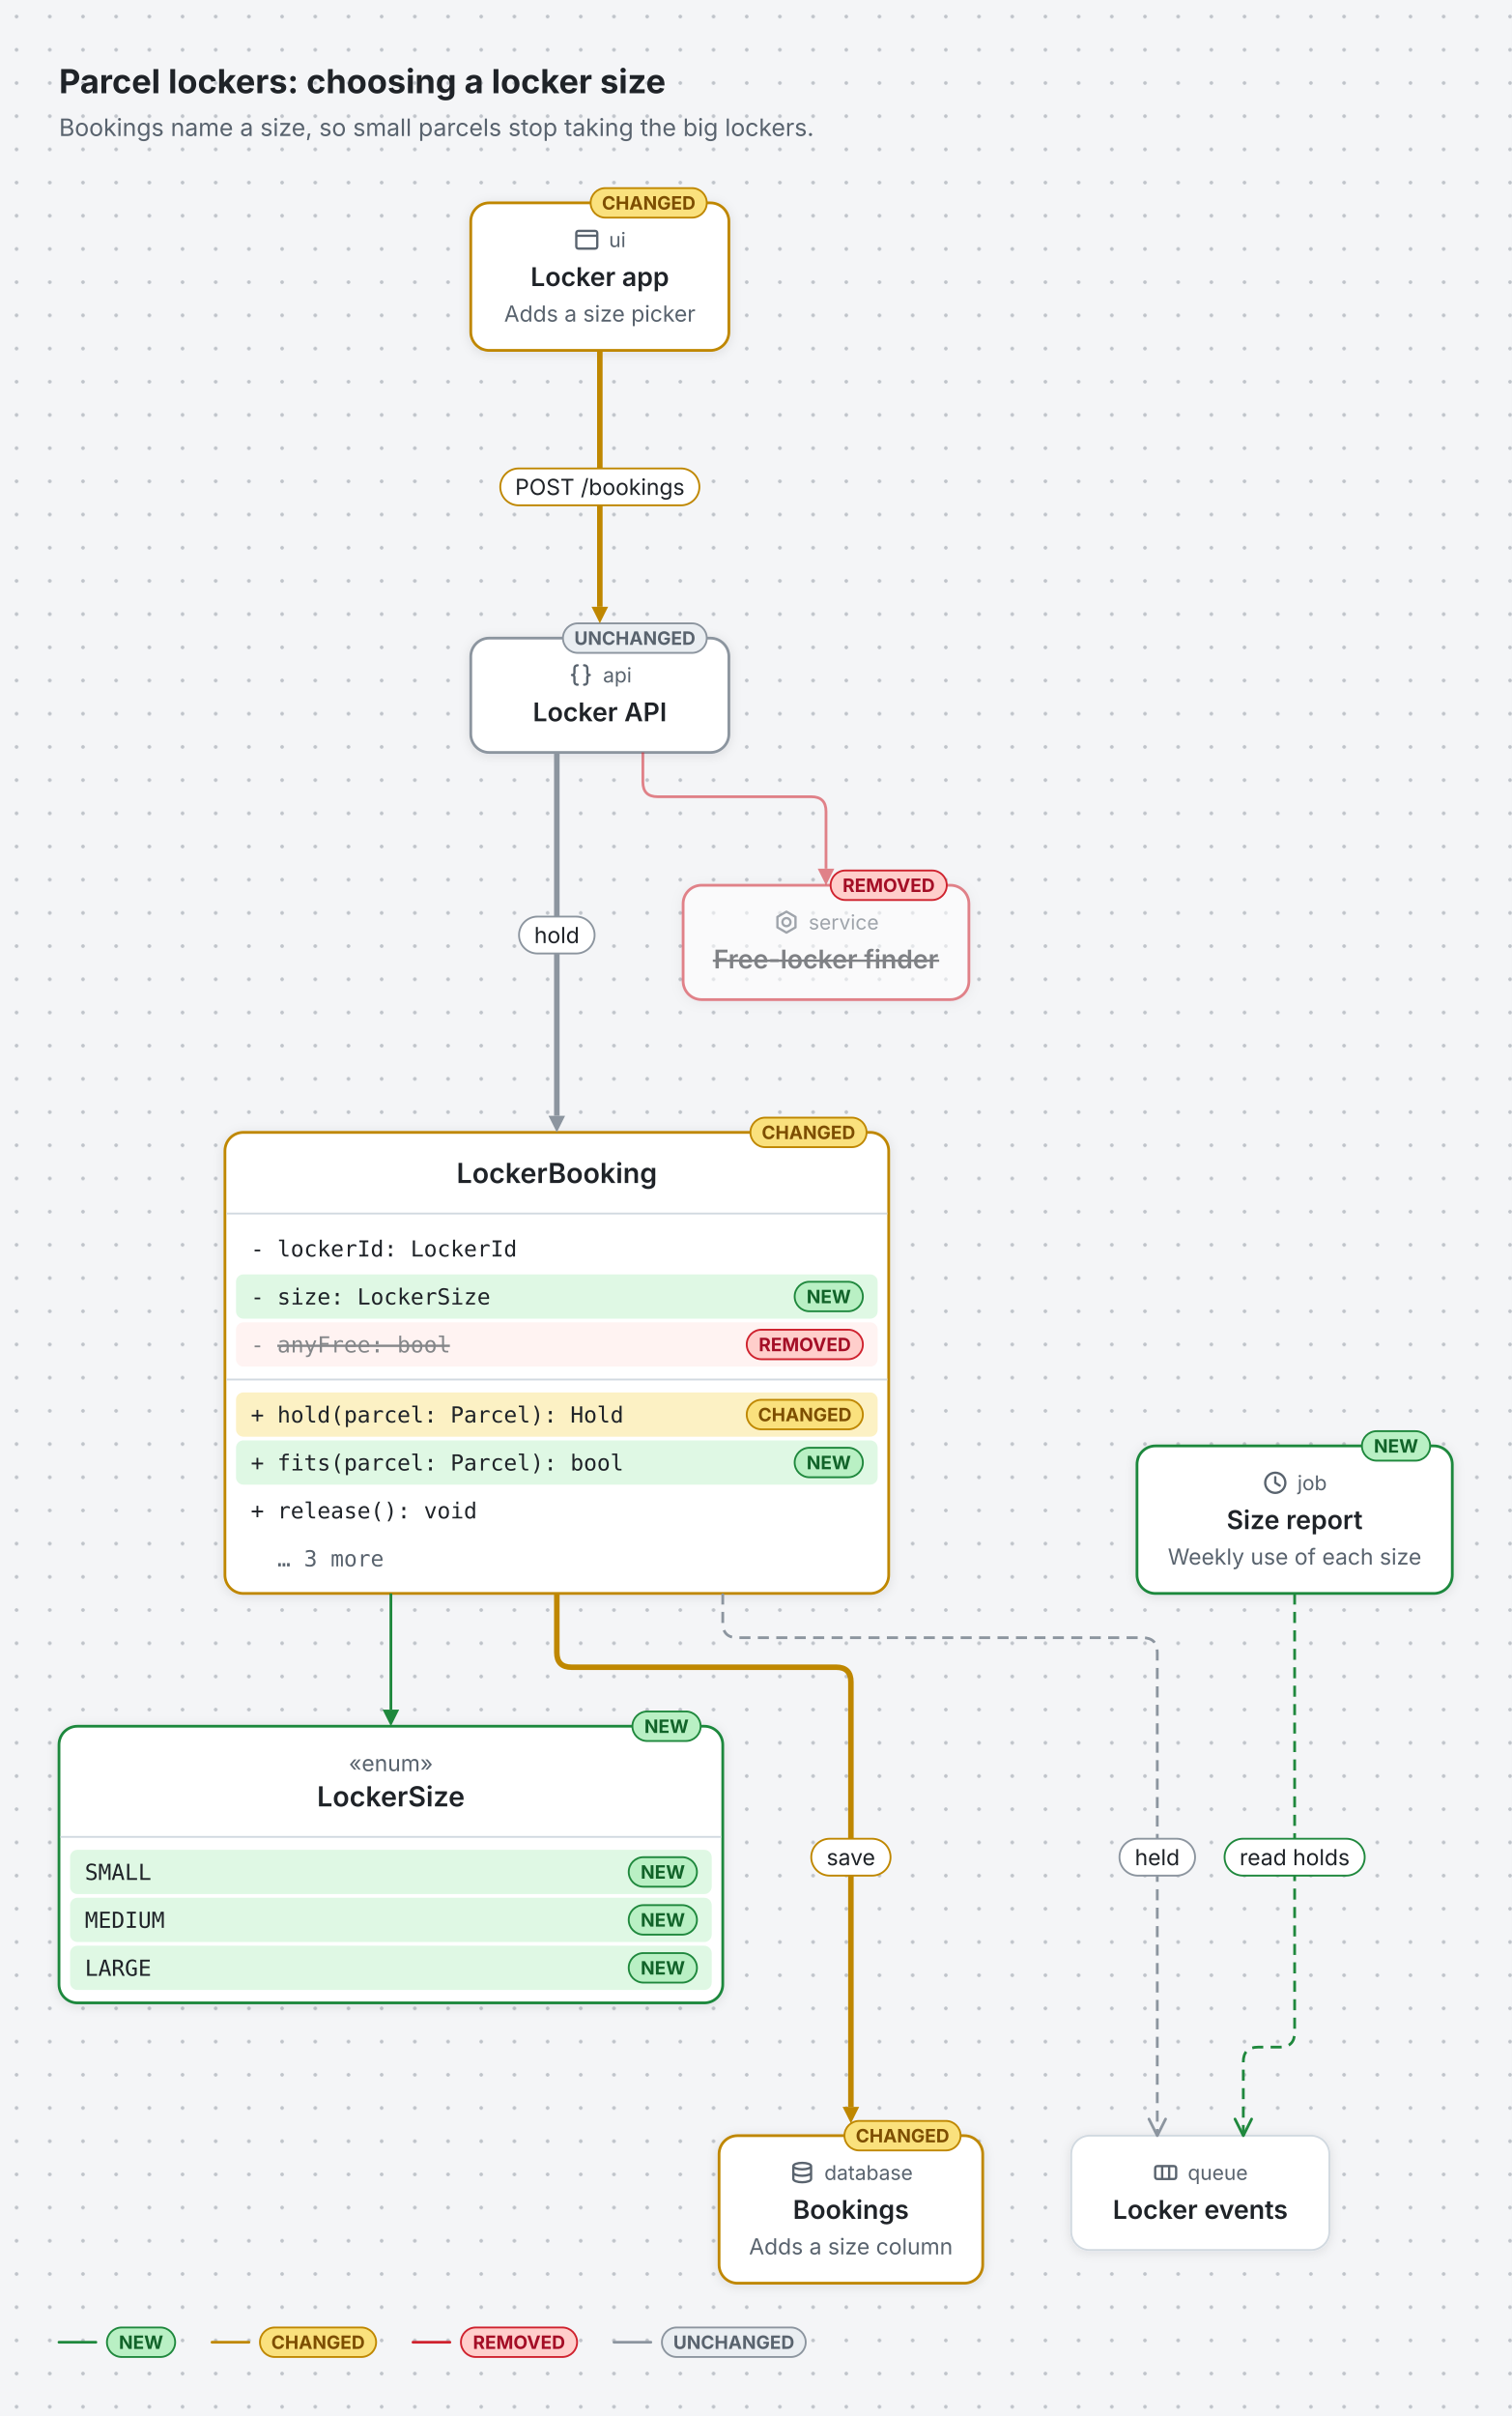
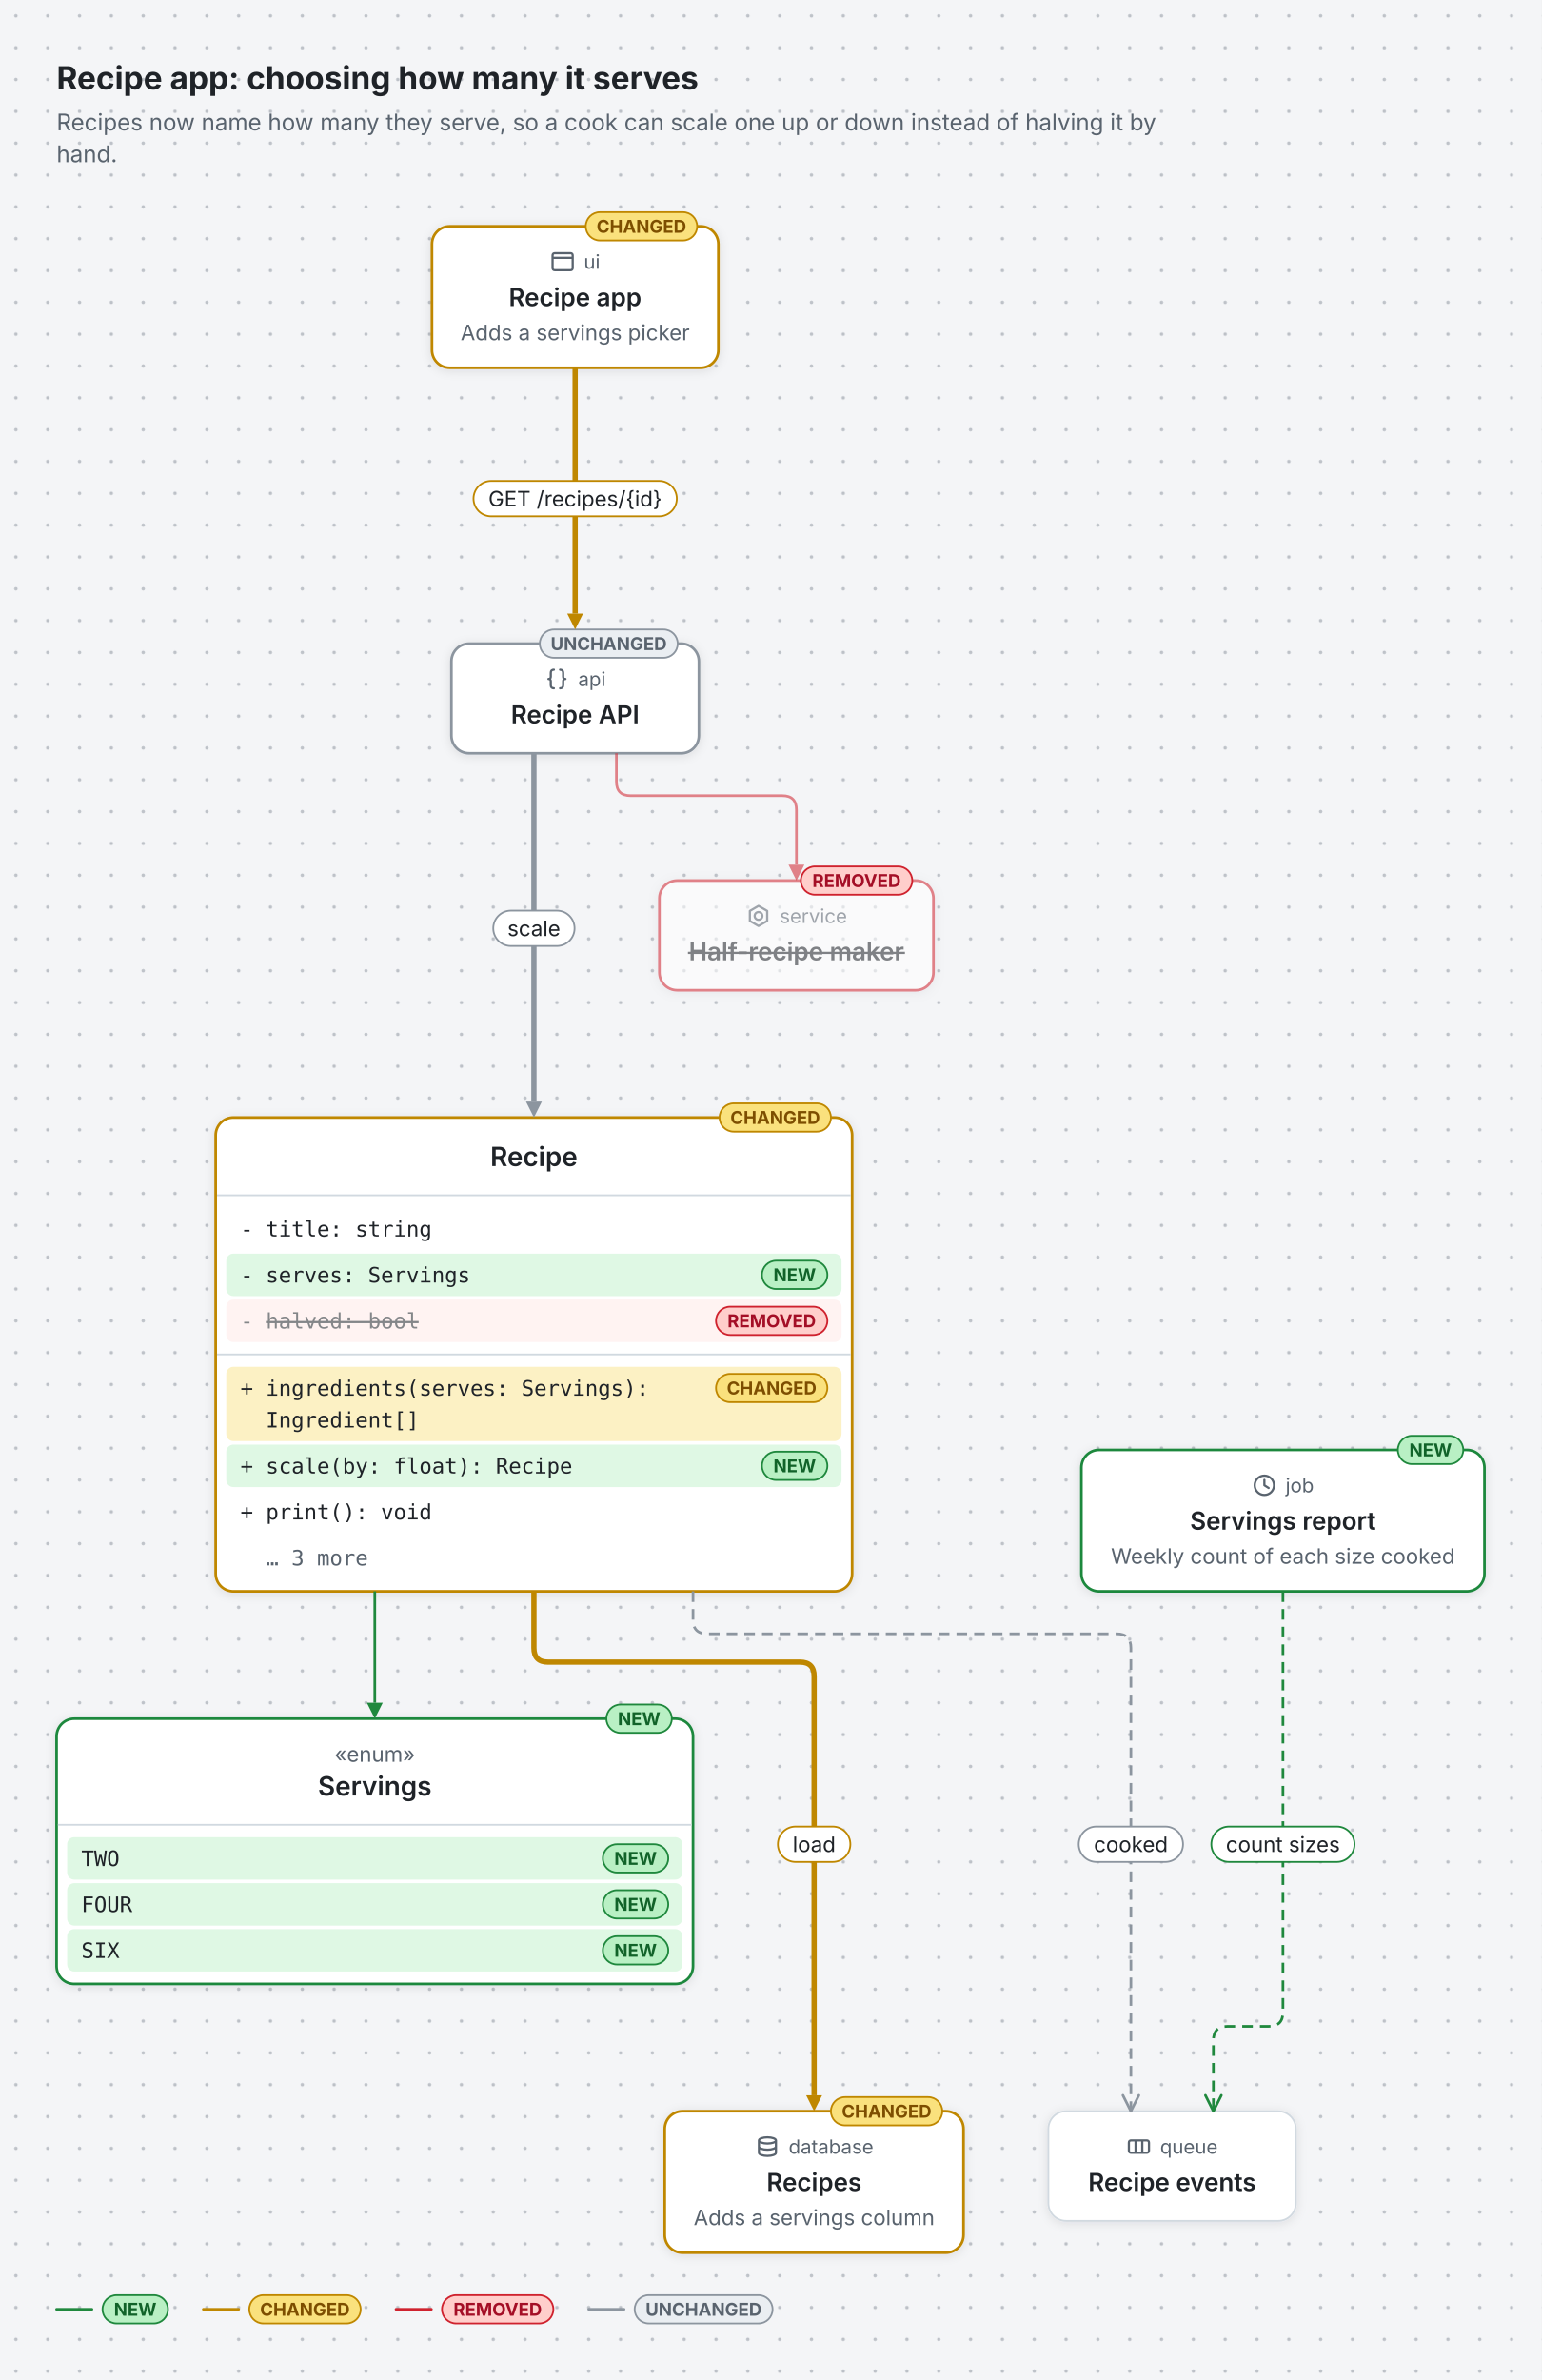
- <svg xmlns="http://www.w3.org/2000/svg" width="820" height="1310" viewBox="0 0 820 1310">
+ <svg xmlns="http://www.w3.org/2000/svg" width="872" height="1346" viewBox="0 0 872 1346">
  <defs>
    <pattern id="structa-grid-light" width="18" height="18" patternUnits="userSpaceOnUse">
      <circle cx="9" cy="9" r="1" fill="#8c959f" fill-opacity="0.5" />
    </pattern>
    <filter id="structa-shadow-light" x="-20%" y="-30%" width="140%" height="170%">
      <feDropShadow dx="0" dy="1" stdDeviation="3" flood-color="#1f2328" flood-opacity="0.1" />
    </filter>
  </defs>
-   <rect width="820" height="1310" fill="#f4f5f7" />
-   <rect width="820" height="1310" fill="url(#structa-grid-light)" />
+   <rect width="872" height="1346" fill="#f4f5f7" />
+   <rect width="872" height="1346" fill="url(#structa-grid-light)" />
  <g class="title">
-     <text x="32" y="50.55" font-family="Structa Inter, Inter, sans-serif" font-size="18" font-weight="700" fill="#1f2328">Parcel lockers: choosing a locker size</text>
+     <text x="32" y="50.55" font-family="Structa Inter, Inter, sans-serif" font-size="18" font-weight="700" fill="#1f2328">Recipe app: choosing how many it serves</text>
  </g>
  <g class="description">
-     <text x="32" y="73.73" font-family="Structa Inter, Inter, sans-serif" font-size="13" font-weight="400" fill="#59636e">Bookings name a size, so small parcels stop taking the big lockers.</text>
+     <text x="32" y="73.73" font-family="Structa Inter, Inter, sans-serif" font-size="13" font-weight="400" fill="#59636e">Recipes now name how many they serve, so a cook can scale one up or down instead of halving it by</text>
+     <text x="32" y="91.73" font-family="Structa Inter, Inter, sans-serif" font-size="13" font-weight="400" fill="#59636e">hand.</text>
  </g>
  <g class="card" data-id="app" data-kind="ui" data-status="changed">
-     <rect class="outline" x="255.33" y="110" width="140" height="80" rx="10" fill="#ffffff" stroke="#bf8700" stroke-width="1.5" filter="url(#structa-shadow-light)" />
-     <path class="icon" d="M313.87 125.19 L322.62 125.19 Q323.94 125.19 323.94 126.5 L323.94 133.5 Q323.94 134.81 322.62 134.81 L313.87 134.81 Q312.56 134.81 312.56 133.5 L312.56 126.5 Q312.56 125.19 313.87 125.19 Z M312.56 127.81 L323.94 127.81" fill="none" stroke="#59636e" stroke-width="1.25" stroke-linecap="round" stroke-linejoin="round" />
-     <text x="330.25" y="134" font-family="Structa Inter, Inter, sans-serif" font-size="11" font-weight="400" fill="#59636e">ui</text>
-     <text x="325.33" y="155.09" font-family="Structa Inter, Inter, sans-serif" font-size="14" font-weight="600" fill="#1f2328" text-anchor="middle">Locker app</text>
-     <text x="325.33" y="174.37" font-family="Structa Inter, Inter, sans-serif" font-size="12" font-weight="400" fill="#59636e" text-anchor="middle">Adds a size picker</text>
-     <g class="badge">
-       <rect x="320.33" y="102" width="63" height="16" rx="8" fill="#ffffff" />
-       <rect x="320.33" y="102" width="63" height="16" rx="8" fill="#fae17d" stroke="#bf8700" stroke-width="1" />
-       <text x="351.83" y="113.64" font-family="Structa Inter, Inter, sans-serif" font-size="10" font-weight="700" fill="#7d4e00" text-anchor="middle">CHANGED</text>
+     <rect class="outline" x="244.33" y="128" width="162" height="80" rx="10" fill="#ffffff" stroke="#bf8700" stroke-width="1.5" filter="url(#structa-shadow-light)" />
+     <path class="icon" d="M313.87 143.19 L322.62 143.19 Q323.94 143.19 323.94 144.5 L323.94 151.5 Q323.94 152.81 322.62 152.81 L313.87 152.81 Q312.56 152.81 312.56 151.5 L312.56 144.5 Q312.56 143.19 313.87 143.19 Z M312.56 145.81 L323.94 145.81" fill="none" stroke="#59636e" stroke-width="1.25" stroke-linecap="round" stroke-linejoin="round" />
+     <text x="330.25" y="152" font-family="Structa Inter, Inter, sans-serif" font-size="11" font-weight="400" fill="#59636e">ui</text>
+     <text x="325.33" y="173.09" font-family="Structa Inter, Inter, sans-serif" font-size="14" font-weight="600" fill="#1f2328" text-anchor="middle">Recipe app</text>
+     <text x="325.33" y="192.37" font-family="Structa Inter, Inter, sans-serif" font-size="12" font-weight="400" fill="#59636e" text-anchor="middle">Adds a servings picker</text>
+     <g class="badge">
+       <rect x="331.33" y="120" width="63" height="16" rx="8" fill="#ffffff" />
+       <rect x="331.33" y="120" width="63" height="16" rx="8" fill="#fae17d" stroke="#bf8700" stroke-width="1" />
+       <text x="362.83" y="131.64" font-family="Structa Inter, Inter, sans-serif" font-size="10" font-weight="700" fill="#7d4e00" text-anchor="middle">CHANGED</text>
    </g>
  </g>
  <g class="card" data-id="api" data-kind="api" data-status="unchanged">
-     <rect class="outline" x="255.33" y="346" width="140" height="62" rx="10" fill="#ffffff" stroke="#8c959f" stroke-width="1.5" filter="url(#structa-shadow-light)" />
-     <path class="icon" d="M313.3 360.75 Q311.55 360.75 311.55 362.5 L311.55 364.69 Q311.55 366 310.23 366 Q311.55 366 311.55 367.31 L311.55 369.5 Q311.55 371.25 313.3 371.25 M316.8 360.75 Q318.55 360.75 318.55 362.5 L318.55 364.69 Q318.55 366 319.86 366 Q318.55 366 318.55 367.31 L318.55 369.5 Q318.55 371.25 316.8 371.25" fill="none" stroke="#59636e" stroke-width="1.25" stroke-linecap="round" stroke-linejoin="round" />
-     <text x="327.05" y="370" font-family="Structa Inter, Inter, sans-serif" font-size="11" font-weight="400" fill="#59636e">api</text>
-     <text x="325.33" y="391.09" font-family="Structa Inter, Inter, sans-serif" font-size="14" font-weight="600" fill="#1f2328" text-anchor="middle">Locker API</text>
-     <g class="badge">
-       <rect x="305.33" y="338" width="78" height="16" rx="8" fill="#ffffff" />
-       <rect x="305.33" y="338" width="78" height="16" rx="8" fill="#eaeef2" stroke="#8c959f" stroke-width="1" />
-       <text x="344.33" y="349.64" font-family="Structa Inter, Inter, sans-serif" font-size="10" font-weight="700" fill="#59636e" text-anchor="middle">UNCHANGED</text>
-     </g>
-   </g>
-   <g class="card" data-id="booking" data-kind="class" data-status="changed">
-     <rect class="outline" x="122" y="614" width="360" height="250" rx="10" fill="#ffffff" stroke="#bf8700" stroke-width="1.5" filter="url(#structa-shadow-light)" />
-     <line class="divider" x1="122.75" y1="658" x2="481.25" y2="658" stroke="#d1d9e0" stroke-width="1" />
-     <line class="divider" x1="122.75" y1="748" x2="481.25" y2="748" stroke="#d1d9e0" stroke-width="1" />
-     <text x="302" y="641.46" font-family="Structa Inter, Inter, sans-serif" font-size="15" font-weight="600" fill="#1f2328" text-anchor="middle">LockerBooking</text>
+     <rect class="outline" x="255.33" y="364" width="140" height="62" rx="10" fill="#ffffff" stroke="#8c959f" stroke-width="1.5" filter="url(#structa-shadow-light)" />
+     <path class="icon" d="M313.3 378.75 Q311.55 378.75 311.55 380.5 L311.55 382.69 Q311.55 384 310.23 384 Q311.55 384 311.55 385.31 L311.55 387.5 Q311.55 389.25 313.3 389.25 M316.8 378.75 Q318.55 378.75 318.55 380.5 L318.55 382.69 Q318.55 384 319.86 384 Q318.55 384 318.55 385.31 L318.55 387.5 Q318.55 389.25 316.8 389.25" fill="none" stroke="#59636e" stroke-width="1.25" stroke-linecap="round" stroke-linejoin="round" />
+     <text x="327.05" y="388" font-family="Structa Inter, Inter, sans-serif" font-size="11" font-weight="400" fill="#59636e">api</text>
+     <text x="325.33" y="409.09" font-family="Structa Inter, Inter, sans-serif" font-size="14" font-weight="600" fill="#1f2328" text-anchor="middle">Recipe API</text>
+     <g class="badge">
+       <rect x="305.33" y="356" width="78" height="16" rx="8" fill="#ffffff" />
+       <rect x="305.33" y="356" width="78" height="16" rx="8" fill="#eaeef2" stroke="#8c959f" stroke-width="1" />
+       <text x="344.33" y="367.64" font-family="Structa Inter, Inter, sans-serif" font-size="10" font-weight="700" fill="#59636e" text-anchor="middle">UNCHANGED</text>
+     </g>
+   </g>
+   <g class="card" data-id="recipe" data-kind="class" data-status="changed">
+     <rect class="outline" x="122" y="632" width="360" height="268" rx="10" fill="#ffffff" stroke="#bf8700" stroke-width="1.5" filter="url(#structa-shadow-light)" />
+     <line class="divider" x1="122.75" y1="676" x2="481.25" y2="676" stroke="#d1d9e0" stroke-width="1" />
+     <line class="divider" x1="122.75" y1="766" x2="481.25" y2="766" stroke="#d1d9e0" stroke-width="1" />
+     <text x="302" y="659.46" font-family="Structa Inter, Inter, sans-serif" font-size="15" font-weight="600" fill="#1f2328" text-anchor="middle">Recipe</text>
    <g class="more">
-       <text x="150.4" y="849.32" font-family="Structa JetBrains Mono, JetBrains Mono, monospace" font-size="12" font-weight="400" fill="#59636e">… 3 more</text>
+       <text x="150.4" y="885.32" font-family="Structa JetBrains Mono, JetBrains Mono, monospace" font-size="12" font-weight="400" fill="#59636e">… 3 more</text>
    </g>
    <g class="row" data-id="properties[0]" data-kind="property">
      <g class="symbol">
-         <text x="136" y="681.32" font-family="Structa JetBrains Mono, JetBrains Mono, monospace" font-size="12" font-weight="400" fill="#1f2328">-</text>
-       </g>
-       <text x="150.4" y="681.32" font-family="Structa JetBrains Mono, JetBrains Mono, monospace" font-size="12" font-weight="400" fill="#1f2328">lockerId: LockerId</text>
+         <text x="136" y="699.32" font-family="Structa JetBrains Mono, JetBrains Mono, monospace" font-size="12" font-weight="400" fill="#1f2328">-</text>
+       </g>
+       <text x="150.4" y="699.32" font-family="Structa JetBrains Mono, JetBrains Mono, monospace" font-size="12" font-weight="400" fill="#1f2328">title: string</text>
    </g>
    <g class="row" data-id="properties[1]" data-kind="property" data-status="new">
-       <rect x="128" y="691" width="348" height="24" rx="4" fill="#b9f0c4" fill-opacity="0.45" />
-       <g class="symbol">
-         <text x="136" y="707.32" font-family="Structa JetBrains Mono, JetBrains Mono, monospace" font-size="12" font-weight="400" fill="#1f2328">-</text>
-       </g>
-       <text x="150.4" y="707.32" font-family="Structa JetBrains Mono, JetBrains Mono, monospace" font-size="12" font-weight="400" fill="#1f2328">size: LockerSize</text>
-       <g class="badge">
-         <rect x="431" y="695" width="37" height="16" rx="8" fill="#ffffff" />
-         <rect x="431" y="695" width="37" height="16" rx="8" fill="#b9f0c4" stroke="#1f883d" stroke-width="1" />
-         <text x="449.5" y="706.64" font-family="Structa Inter, Inter, sans-serif" font-size="10" font-weight="700" fill="#116329" text-anchor="middle">NEW</text>
+       <rect x="128" y="709" width="348" height="24" rx="4" fill="#b9f0c4" fill-opacity="0.45" />
+       <g class="symbol">
+         <text x="136" y="725.32" font-family="Structa JetBrains Mono, JetBrains Mono, monospace" font-size="12" font-weight="400" fill="#1f2328">-</text>
+       </g>
+       <text x="150.4" y="725.32" font-family="Structa JetBrains Mono, JetBrains Mono, monospace" font-size="12" font-weight="400" fill="#1f2328">serves: Servings</text>
+       <g class="badge">
+         <rect x="431" y="713" width="37" height="16" rx="8" fill="#ffffff" />
+         <rect x="431" y="713" width="37" height="16" rx="8" fill="#b9f0c4" stroke="#1f883d" stroke-width="1" />
+         <text x="449.5" y="724.64" font-family="Structa Inter, Inter, sans-serif" font-size="10" font-weight="700" fill="#116329" text-anchor="middle">NEW</text>
      </g>
    </g>
    <g class="row" data-id="properties[2]" data-kind="property" data-status="removed">
      <g class="faded" opacity="0.55">
-         <rect x="128" y="717" width="348" height="24" rx="4" fill="#ffcecb" fill-opacity="0.45" />
+         <rect x="128" y="735" width="348" height="24" rx="4" fill="#ffcecb" fill-opacity="0.45" />
        <g class="symbol">
-           <text x="136" y="733.32" font-family="Structa JetBrains Mono, JetBrains Mono, monospace" font-size="12" font-weight="400" fill="#1f2328">-</text>
+           <text x="136" y="751.32" font-family="Structa JetBrains Mono, JetBrains Mono, monospace" font-size="12" font-weight="400" fill="#1f2328">-</text>
        </g>
-         <text x="150.4" y="733.32" font-family="Structa JetBrains Mono, JetBrains Mono, monospace" font-size="12" font-weight="400" fill="#1f2328">anyFree: bool</text>
-         <line class="strike" x1="150.4" y1="729.72" x2="244" y2="729.72" stroke="#1f2328" stroke-width="1.25" />
-       </g>
-       <g class="badge">
-         <rect x="405" y="721" width="63" height="16" rx="8" fill="#ffffff" />
-         <rect x="405" y="721" width="63" height="16" rx="8" fill="#ffcecb" stroke="#cf222e" stroke-width="1" />
-         <text x="436.5" y="732.64" font-family="Structa Inter, Inter, sans-serif" font-size="10" font-weight="700" fill="#a40e26" text-anchor="middle">REMOVED</text>
+         <text x="150.4" y="751.32" font-family="Structa JetBrains Mono, JetBrains Mono, monospace" font-size="12" font-weight="400" fill="#1f2328">halved: bool</text>
+         <line class="strike" x1="150.4" y1="747.72" x2="236.8" y2="747.72" stroke="#1f2328" stroke-width="1.25" />
+       </g>
+       <g class="badge">
+         <rect x="405" y="739" width="63" height="16" rx="8" fill="#ffffff" />
+         <rect x="405" y="739" width="63" height="16" rx="8" fill="#ffcecb" stroke="#cf222e" stroke-width="1" />
+         <text x="436.5" y="750.64" font-family="Structa Inter, Inter, sans-serif" font-size="10" font-weight="700" fill="#a40e26" text-anchor="middle">REMOVED</text>
      </g>
    </g>
    <g class="row" data-id="methods[0]" data-kind="method" data-status="changed">
-       <rect x="128" y="755" width="348" height="24" rx="4" fill="#fae17d" fill-opacity="0.45" />
-       <g class="symbol">
-         <text x="136" y="771.32" font-family="Structa JetBrains Mono, JetBrains Mono, monospace" font-size="12" font-weight="400" fill="#1f2328">+</text>
-       </g>
-       <text x="150.4" y="771.32" font-family="Structa JetBrains Mono, JetBrains Mono, monospace" font-size="12" font-weight="400" fill="#1f2328">hold(parcel: Parcel): Hold</text>
-       <g class="badge">
-         <rect x="405" y="759" width="63" height="16" rx="8" fill="#ffffff" />
-         <rect x="405" y="759" width="63" height="16" rx="8" fill="#fae17d" stroke="#bf8700" stroke-width="1" />
-         <text x="436.5" y="770.64" font-family="Structa Inter, Inter, sans-serif" font-size="10" font-weight="700" fill="#7d4e00" text-anchor="middle">CHANGED</text>
+       <rect x="128" y="773" width="348" height="42" rx="4" fill="#fae17d" fill-opacity="0.45" />
+       <g class="symbol">
+         <text x="136" y="789.32" font-family="Structa JetBrains Mono, JetBrains Mono, monospace" font-size="12" font-weight="400" fill="#1f2328">+</text>
+       </g>
+       <text x="150.4" y="789.32" font-family="Structa JetBrains Mono, JetBrains Mono, monospace" font-size="12" font-weight="400" fill="#1f2328">ingredients(serves: Servings):</text>
+       <text x="150.4" y="807.32" font-family="Structa JetBrains Mono, JetBrains Mono, monospace" font-size="12" font-weight="400" fill="#1f2328">Ingredient[]</text>
+       <g class="badge">
+         <rect x="405" y="777" width="63" height="16" rx="8" fill="#ffffff" />
+         <rect x="405" y="777" width="63" height="16" rx="8" fill="#fae17d" stroke="#bf8700" stroke-width="1" />
+         <text x="436.5" y="788.64" font-family="Structa Inter, Inter, sans-serif" font-size="10" font-weight="700" fill="#7d4e00" text-anchor="middle">CHANGED</text>
      </g>
    </g>
    <g class="row" data-id="methods[1]" data-kind="method" data-status="new">
-       <rect x="128" y="781" width="348" height="24" rx="4" fill="#b9f0c4" fill-opacity="0.45" />
-       <g class="symbol">
-         <text x="136" y="797.32" font-family="Structa JetBrains Mono, JetBrains Mono, monospace" font-size="12" font-weight="400" fill="#1f2328">+</text>
-       </g>
-       <text x="150.4" y="797.32" font-family="Structa JetBrains Mono, JetBrains Mono, monospace" font-size="12" font-weight="400" fill="#1f2328">fits(parcel: Parcel): bool</text>
-       <g class="badge">
-         <rect x="431" y="785" width="37" height="16" rx="8" fill="#ffffff" />
-         <rect x="431" y="785" width="37" height="16" rx="8" fill="#b9f0c4" stroke="#1f883d" stroke-width="1" />
-         <text x="449.5" y="796.64" font-family="Structa Inter, Inter, sans-serif" font-size="10" font-weight="700" fill="#116329" text-anchor="middle">NEW</text>
+       <rect x="128" y="817" width="348" height="24" rx="4" fill="#b9f0c4" fill-opacity="0.45" />
+       <g class="symbol">
+         <text x="136" y="833.32" font-family="Structa JetBrains Mono, JetBrains Mono, monospace" font-size="12" font-weight="400" fill="#1f2328">+</text>
+       </g>
+       <text x="150.4" y="833.32" font-family="Structa JetBrains Mono, JetBrains Mono, monospace" font-size="12" font-weight="400" fill="#1f2328">scale(by: float): Recipe</text>
+       <g class="badge">
+         <rect x="431" y="821" width="37" height="16" rx="8" fill="#ffffff" />
+         <rect x="431" y="821" width="37" height="16" rx="8" fill="#b9f0c4" stroke="#1f883d" stroke-width="1" />
+         <text x="449.5" y="832.64" font-family="Structa Inter, Inter, sans-serif" font-size="10" font-weight="700" fill="#116329" text-anchor="middle">NEW</text>
      </g>
    </g>
    <g class="row" data-id="methods[2]" data-kind="method">
      <g class="symbol">
-         <text x="136" y="823.32" font-family="Structa JetBrains Mono, JetBrains Mono, monospace" font-size="12" font-weight="400" fill="#1f2328">+</text>
-       </g>
-       <text x="150.4" y="823.32" font-family="Structa JetBrains Mono, JetBrains Mono, monospace" font-size="12" font-weight="400" fill="#1f2328">release(): void</text>
-     </g>
-     <g class="badge">
-       <rect x="407" y="606" width="63" height="16" rx="8" fill="#ffffff" />
-       <rect x="407" y="606" width="63" height="16" rx="8" fill="#fae17d" stroke="#bf8700" stroke-width="1" />
-       <text x="438.5" y="617.64" font-family="Structa Inter, Inter, sans-serif" font-size="10" font-weight="700" fill="#7d4e00" text-anchor="middle">CHANGED</text>
-     </g>
-   </g>
-   <g class="card" data-id="size" data-kind="class" data-status="new">
-     <rect class="outline" x="32" y="936" width="360" height="150" rx="10" fill="#ffffff" stroke="#1f883d" stroke-width="1.5" filter="url(#structa-shadow-light)" />
-     <line class="divider" x1="32.75" y1="996" x2="391.25" y2="996" stroke="#d1d9e0" stroke-width="1" />
-     <text x="212" y="960.37" font-family="Structa Inter, Inter, sans-serif" font-size="12" font-weight="400" fill="#59636e" text-anchor="middle">«enum»</text>
-     <text x="212" y="979.46" font-family="Structa Inter, Inter, sans-serif" font-size="15" font-weight="600" fill="#1f2328" text-anchor="middle">LockerSize</text>
+         <text x="136" y="859.32" font-family="Structa JetBrains Mono, JetBrains Mono, monospace" font-size="12" font-weight="400" fill="#1f2328">+</text>
+       </g>
+       <text x="150.4" y="859.32" font-family="Structa JetBrains Mono, JetBrains Mono, monospace" font-size="12" font-weight="400" fill="#1f2328">print(): void</text>
+     </g>
+     <g class="badge">
+       <rect x="407" y="624" width="63" height="16" rx="8" fill="#ffffff" />
+       <rect x="407" y="624" width="63" height="16" rx="8" fill="#fae17d" stroke="#bf8700" stroke-width="1" />
+       <text x="438.5" y="635.64" font-family="Structa Inter, Inter, sans-serif" font-size="10" font-weight="700" fill="#7d4e00" text-anchor="middle">CHANGED</text>
+     </g>
+   </g>
+   <g class="card" data-id="servings" data-kind="class" data-status="new">
+     <rect class="outline" x="32" y="972" width="360" height="150" rx="10" fill="#ffffff" stroke="#1f883d" stroke-width="1.5" filter="url(#structa-shadow-light)" />
+     <line class="divider" x1="32.75" y1="1032" x2="391.25" y2="1032" stroke="#d1d9e0" stroke-width="1" />
+     <text x="212" y="996.37" font-family="Structa Inter, Inter, sans-serif" font-size="12" font-weight="400" fill="#59636e" text-anchor="middle">«enum»</text>
+     <text x="212" y="1015.46" font-family="Structa Inter, Inter, sans-serif" font-size="15" font-weight="600" fill="#1f2328" text-anchor="middle">Servings</text>
    <g class="row" data-id="values[0]" data-kind="value" data-status="new">
-       <rect x="38" y="1003" width="348" height="24" rx="4" fill="#b9f0c4" fill-opacity="0.45" />
-       <text x="46" y="1019.32" font-family="Structa JetBrains Mono, JetBrains Mono, monospace" font-size="12" font-weight="400" fill="#1f2328">SMALL</text>
-       <g class="badge">
-         <rect x="341" y="1007" width="37" height="16" rx="8" fill="#ffffff" />
-         <rect x="341" y="1007" width="37" height="16" rx="8" fill="#b9f0c4" stroke="#1f883d" stroke-width="1" />
-         <text x="359.5" y="1018.64" font-family="Structa Inter, Inter, sans-serif" font-size="10" font-weight="700" fill="#116329" text-anchor="middle">NEW</text>
+       <rect x="38" y="1039" width="348" height="24" rx="4" fill="#b9f0c4" fill-opacity="0.45" />
+       <text x="46" y="1055.32" font-family="Structa JetBrains Mono, JetBrains Mono, monospace" font-size="12" font-weight="400" fill="#1f2328">TWO</text>
+       <g class="badge">
+         <rect x="341" y="1043" width="37" height="16" rx="8" fill="#ffffff" />
+         <rect x="341" y="1043" width="37" height="16" rx="8" fill="#b9f0c4" stroke="#1f883d" stroke-width="1" />
+         <text x="359.5" y="1054.64" font-family="Structa Inter, Inter, sans-serif" font-size="10" font-weight="700" fill="#116329" text-anchor="middle">NEW</text>
      </g>
    </g>
    <g class="row" data-id="values[1]" data-kind="value" data-status="new">
-       <rect x="38" y="1029" width="348" height="24" rx="4" fill="#b9f0c4" fill-opacity="0.45" />
-       <text x="46" y="1045.32" font-family="Structa JetBrains Mono, JetBrains Mono, monospace" font-size="12" font-weight="400" fill="#1f2328">MEDIUM</text>
-       <g class="badge">
-         <rect x="341" y="1033" width="37" height="16" rx="8" fill="#ffffff" />
-         <rect x="341" y="1033" width="37" height="16" rx="8" fill="#b9f0c4" stroke="#1f883d" stroke-width="1" />
-         <text x="359.5" y="1044.64" font-family="Structa Inter, Inter, sans-serif" font-size="10" font-weight="700" fill="#116329" text-anchor="middle">NEW</text>
+       <rect x="38" y="1065" width="348" height="24" rx="4" fill="#b9f0c4" fill-opacity="0.45" />
+       <text x="46" y="1081.32" font-family="Structa JetBrains Mono, JetBrains Mono, monospace" font-size="12" font-weight="400" fill="#1f2328">FOUR</text>
+       <g class="badge">
+         <rect x="341" y="1069" width="37" height="16" rx="8" fill="#ffffff" />
+         <rect x="341" y="1069" width="37" height="16" rx="8" fill="#b9f0c4" stroke="#1f883d" stroke-width="1" />
+         <text x="359.5" y="1080.64" font-family="Structa Inter, Inter, sans-serif" font-size="10" font-weight="700" fill="#116329" text-anchor="middle">NEW</text>
      </g>
    </g>
    <g class="row" data-id="values[2]" data-kind="value" data-status="new">
-       <rect x="38" y="1055" width="348" height="24" rx="4" fill="#b9f0c4" fill-opacity="0.45" />
-       <text x="46" y="1071.32" font-family="Structa JetBrains Mono, JetBrains Mono, monospace" font-size="12" font-weight="400" fill="#1f2328">LARGE</text>
-       <g class="badge">
-         <rect x="341" y="1059" width="37" height="16" rx="8" fill="#ffffff" />
-         <rect x="341" y="1059" width="37" height="16" rx="8" fill="#b9f0c4" stroke="#1f883d" stroke-width="1" />
-         <text x="359.5" y="1070.64" font-family="Structa Inter, Inter, sans-serif" font-size="10" font-weight="700" fill="#116329" text-anchor="middle">NEW</text>
-       </g>
-     </g>
-     <g class="badge">
-       <rect x="343" y="928" width="37" height="16" rx="8" fill="#ffffff" />
-       <rect x="343" y="928" width="37" height="16" rx="8" fill="#b9f0c4" stroke="#1f883d" stroke-width="1" />
-       <text x="361.5" y="939.64" font-family="Structa Inter, Inter, sans-serif" font-size="10" font-weight="700" fill="#116329" text-anchor="middle">NEW</text>
+       <rect x="38" y="1091" width="348" height="24" rx="4" fill="#b9f0c4" fill-opacity="0.45" />
+       <text x="46" y="1107.32" font-family="Structa JetBrains Mono, JetBrains Mono, monospace" font-size="12" font-weight="400" fill="#1f2328">SIX</text>
+       <g class="badge">
+         <rect x="341" y="1095" width="37" height="16" rx="8" fill="#ffffff" />
+         <rect x="341" y="1095" width="37" height="16" rx="8" fill="#b9f0c4" stroke="#1f883d" stroke-width="1" />
+         <text x="359.5" y="1106.64" font-family="Structa Inter, Inter, sans-serif" font-size="10" font-weight="700" fill="#116329" text-anchor="middle">NEW</text>
+       </g>
+     </g>
+     <g class="badge">
+       <rect x="343" y="964" width="37" height="16" rx="8" fill="#ffffff" />
+       <rect x="343" y="964" width="37" height="16" rx="8" fill="#b9f0c4" stroke="#1f883d" stroke-width="1" />
+       <text x="361.5" y="975.64" font-family="Structa Inter, Inter, sans-serif" font-size="10" font-weight="700" fill="#116329" text-anchor="middle">NEW</text>
    </g>
  </g>
  <g class="card" data-id="store" data-kind="database" data-status="changed">
-     <rect class="outline" x="390" y="1158" width="143" height="80" rx="10" fill="#ffffff" stroke="#bf8700" stroke-width="1.5" filter="url(#structa-shadow-light)" />
-     <path class="icon" d="M430.28 1174.5 A4.81 1.75 0 1 1 439.9 1174.5 A4.81 1.75 0 1 1 430.28 1174.5 M430.28 1174.5 L430.28 1181.5 A4.81 1.75 0 0 0 439.9 1181.5 L439.9 1174.5 M430.28 1178 A4.81 1.75 0 0 0 439.9 1178" fill="none" stroke="#59636e" stroke-width="1.25" stroke-linecap="round" stroke-linejoin="round" />
-     <text x="447.09" y="1182" font-family="Structa Inter, Inter, sans-serif" font-size="11" font-weight="400" fill="#59636e">database</text>
-     <text x="461.5" y="1203.09" font-family="Structa Inter, Inter, sans-serif" font-size="14" font-weight="600" fill="#1f2328" text-anchor="middle">Bookings</text>
-     <text x="461.5" y="1222.37" font-family="Structa Inter, Inter, sans-serif" font-size="12" font-weight="400" fill="#59636e" text-anchor="middle">Adds a size column</text>
-     <g class="badge">
-       <rect x="458" y="1150" width="63" height="16" rx="8" fill="#ffffff" />
-       <rect x="458" y="1150" width="63" height="16" rx="8" fill="#fae17d" stroke="#bf8700" stroke-width="1" />
-       <text x="489.5" y="1161.64" font-family="Structa Inter, Inter, sans-serif" font-size="10" font-weight="700" fill="#7d4e00" text-anchor="middle">CHANGED</text>
+     <rect class="outline" x="376" y="1194" width="169" height="80" rx="10" fill="#ffffff" stroke="#bf8700" stroke-width="1.5" filter="url(#structa-shadow-light)" />
+     <path class="icon" d="M429.28 1210.5 A4.81 1.75 0 1 1 438.9 1210.5 A4.81 1.75 0 1 1 429.28 1210.5 M429.28 1210.5 L429.28 1217.5 A4.81 1.75 0 0 0 438.9 1217.5 L438.9 1210.5 M429.28 1214 A4.81 1.75 0 0 0 438.9 1214" fill="none" stroke="#59636e" stroke-width="1.25" stroke-linecap="round" stroke-linejoin="round" />
+     <text x="446.09" y="1218" font-family="Structa Inter, Inter, sans-serif" font-size="11" font-weight="400" fill="#59636e">database</text>
+     <text x="460.5" y="1239.09" font-family="Structa Inter, Inter, sans-serif" font-size="14" font-weight="600" fill="#1f2328" text-anchor="middle">Recipes</text>
+     <text x="460.5" y="1258.37" font-family="Structa Inter, Inter, sans-serif" font-size="12" font-weight="400" fill="#59636e" text-anchor="middle">Adds a servings column</text>
+     <g class="badge">
+       <rect x="470" y="1186" width="63" height="16" rx="8" fill="#ffffff" />
+       <rect x="470" y="1186" width="63" height="16" rx="8" fill="#fae17d" stroke="#bf8700" stroke-width="1" />
+       <text x="501.5" y="1197.64" font-family="Structa Inter, Inter, sans-serif" font-size="10" font-weight="700" fill="#7d4e00" text-anchor="middle">CHANGED</text>
    </g>
  </g>
  <g class="card" data-id="events" data-kind="queue">
-     <rect class="outline" x="581" y="1158" width="140" height="62" rx="10" fill="#ffffff" stroke="#d1d9e0" stroke-width="1" filter="url(#structa-shadow-light)" />
-     <path class="icon" d="M627.84 1174.5 L636.59 1174.5 Q637.9 1174.5 637.9 1175.81 L637.9 1180.19 Q637.9 1181.5 636.59 1181.5 L627.84 1181.5 Q626.53 1181.5 626.53 1180.19 L626.53 1175.81 Q626.53 1174.5 627.84 1174.5 Z M630.32 1174.5 L630.32 1181.5 M634.11 1174.5 L634.11 1181.5" fill="none" stroke="#59636e" stroke-width="1.25" stroke-linecap="round" stroke-linejoin="round" />
-     <text x="644.21" y="1182" font-family="Structa Inter, Inter, sans-serif" font-size="11" font-weight="400" fill="#59636e">queue</text>
-     <text x="651" y="1203.09" font-family="Structa Inter, Inter, sans-serif" font-size="14" font-weight="600" fill="#1f2328" text-anchor="middle">Locker events</text>
+     <rect class="outline" x="593" y="1194" width="140" height="62" rx="10" fill="#ffffff" stroke="#d1d9e0" stroke-width="1" filter="url(#structa-shadow-light)" />
+     <path class="icon" d="M639.84 1210.5 L648.59 1210.5 Q649.9 1210.5 649.9 1211.81 L649.9 1216.19 Q649.9 1217.5 648.59 1217.5 L639.84 1217.5 Q638.53 1217.5 638.53 1216.19 L638.53 1211.81 Q638.53 1210.5 639.84 1210.5 Z M642.32 1210.5 L642.32 1217.5 M646.11 1210.5 L646.11 1217.5" fill="none" stroke="#59636e" stroke-width="1.25" stroke-linecap="round" stroke-linejoin="round" />
+     <text x="656.21" y="1218" font-family="Structa Inter, Inter, sans-serif" font-size="11" font-weight="400" fill="#59636e">queue</text>
+     <text x="663" y="1239.09" font-family="Structa Inter, Inter, sans-serif" font-size="14" font-weight="600" fill="#1f2328" text-anchor="middle">Recipe events</text>
  </g>
  <g class="card" data-id="stats" data-kind="job" data-status="new">
-     <rect class="outline" x="616.67" y="784" width="171" height="80" rx="10" fill="#ffffff" stroke="#1f883d" stroke-width="1.5" filter="url(#structa-shadow-light)" />
-     <path class="icon" d="M686.2 804 A5.47 5.47 0 1 1 697.14 804 A5.47 5.47 0 1 1 686.2 804 M691.67 800.94 L691.67 804 L694.08 805.53" fill="none" stroke="#59636e" stroke-width="1.25" stroke-linecap="round" stroke-linejoin="round" />
-     <text x="703.67" y="808" font-family="Structa Inter, Inter, sans-serif" font-size="11" font-weight="400" fill="#59636e">job</text>
-     <text x="702.17" y="829.09" font-family="Structa Inter, Inter, sans-serif" font-size="14" font-weight="600" fill="#1f2328" text-anchor="middle">Size report</text>
-     <text x="702.17" y="848.37" font-family="Structa Inter, Inter, sans-serif" font-size="12" font-weight="400" fill="#59636e" text-anchor="middle">Weekly use of each size</text>
-     <g class="badge">
-       <rect x="738.67" y="776" width="37" height="16" rx="8" fill="#ffffff" />
-       <rect x="738.67" y="776" width="37" height="16" rx="8" fill="#b9f0c4" stroke="#1f883d" stroke-width="1" />
-       <text x="757.17" y="787.64" font-family="Structa Inter, Inter, sans-serif" font-size="10" font-weight="700" fill="#116329" text-anchor="middle">NEW</text>
+     <rect class="outline" x="611.67" y="820" width="228" height="80" rx="10" fill="#ffffff" stroke="#1f883d" stroke-width="1.5" filter="url(#structa-shadow-light)" />
+     <path class="icon" d="M709.7 840 A5.47 5.47 0 1 1 720.64 840 A5.47 5.47 0 1 1 709.7 840 M715.17 836.94 L715.17 840 L717.58 841.53" fill="none" stroke="#59636e" stroke-width="1.25" stroke-linecap="round" stroke-linejoin="round" />
+     <text x="727.17" y="844" font-family="Structa Inter, Inter, sans-serif" font-size="11" font-weight="400" fill="#59636e">job</text>
+     <text x="725.67" y="865.09" font-family="Structa Inter, Inter, sans-serif" font-size="14" font-weight="600" fill="#1f2328" text-anchor="middle">Servings report</text>
+     <text x="725.67" y="884.37" font-family="Structa Inter, Inter, sans-serif" font-size="12" font-weight="400" fill="#59636e" text-anchor="middle">Weekly count of each size cooked</text>
+     <g class="badge">
+       <rect x="790.67" y="812" width="37" height="16" rx="8" fill="#ffffff" />
+       <rect x="790.67" y="812" width="37" height="16" rx="8" fill="#b9f0c4" stroke="#1f883d" stroke-width="1" />
+       <text x="809.17" y="823.64" font-family="Structa Inter, Inter, sans-serif" font-size="10" font-weight="700" fill="#116329" text-anchor="middle">NEW</text>
    </g>
  </g>
  <g class="card" data-id="legacy" data-kind="service" data-status="removed">
    <g class="faded" opacity="0.55">
-       <rect class="outline" x="370.5" y="480" width="155" height="62" rx="10" fill="#ffffff" stroke="#cf222e" stroke-width="1.5" filter="url(#structa-shadow-light)" />
-       <path class="icon" d="M426.55 494.31 L431.45 497.16 L431.45 502.84 L426.55 505.69 L421.65 502.84 L421.65 497.16 Z M424.36 500 A2.19 2.19 0 1 1 428.74 500 A2.19 2.19 0 1 1 424.36 500" fill="none" stroke="#59636e" stroke-width="1.25" stroke-linecap="round" stroke-linejoin="round" />
-       <text x="438.55" y="504" font-family="Structa Inter, Inter, sans-serif" font-size="11" font-weight="400" fill="#59636e">service</text>
-       <text x="448" y="525.09" font-family="Structa Inter, Inter, sans-serif" font-size="14" font-weight="600" fill="#1f2328" text-anchor="middle">Free-locker finder</text>
-       <line class="strike" x1="386.61" y1="520.89" x2="509.39" y2="520.89" stroke="#1f2328" stroke-width="1.25" />
-     </g>
-     <g class="badge">
-       <rect x="450.5" y="472" width="63" height="16" rx="8" fill="#ffffff" />
-       <rect x="450.5" y="472" width="63" height="16" rx="8" fill="#ffcecb" stroke="#cf222e" stroke-width="1" />
-       <text x="482" y="483.64" font-family="Structa Inter, Inter, sans-serif" font-size="10" font-weight="700" fill="#a40e26" text-anchor="middle">REMOVED</text>
+       <rect class="outline" x="373" y="498" width="155" height="62" rx="10" fill="#ffffff" stroke="#cf222e" stroke-width="1.5" filter="url(#structa-shadow-light)" />
+       <path class="icon" d="M429.05 512.31 L433.95 515.16 L433.95 520.84 L429.05 523.69 L424.15 520.84 L424.15 515.16 Z M426.86 518 A2.19 2.19 0 1 1 431.24 518 A2.19 2.19 0 1 1 426.86 518" fill="none" stroke="#59636e" stroke-width="1.25" stroke-linecap="round" stroke-linejoin="round" />
+       <text x="441.05" y="522" font-family="Structa Inter, Inter, sans-serif" font-size="11" font-weight="400" fill="#59636e">service</text>
+       <text x="450.5" y="543.09" font-family="Structa Inter, Inter, sans-serif" font-size="14" font-weight="600" fill="#1f2328" text-anchor="middle">Half-recipe maker</text>
+       <line class="strike" x1="389.13" y1="538.89" x2="511.87" y2="538.89" stroke="#1f2328" stroke-width="1.25" />
+     </g>
+     <g class="badge">
+       <rect x="453" y="490" width="63" height="16" rx="8" fill="#ffffff" />
+       <rect x="453" y="490" width="63" height="16" rx="8" fill="#ffcecb" stroke="#cf222e" stroke-width="1" />
+       <text x="484.5" y="501.64" font-family="Structa Inter, Inter, sans-serif" font-size="10" font-weight="700" fill="#a40e26" text-anchor="middle">REMOVED</text>
    </g>
  </g>
  <g class="line" data-id="edges[0]" data-kind="call" data-from="app" data-to="api" data-status="changed">
-     <path d="M325.33 190 L325.33 329" fill="none" stroke="#bf8700" stroke-width="3" stroke-linejoin="round" />
-     <path d="M325.33 338 L320.83 329 L329.83 329 Z" fill="#bf8700" />
-   </g>
-   <g class="line" data-id="edges[1]" data-kind="call" data-from="api" data-to="booking">
-     <path d="M302 408 L302 605" fill="none" stroke="#8c959f" stroke-width="3" stroke-linejoin="round" />
-     <path d="M302 614 L297.5 605 L306.5 605 Z" fill="#8c959f" />
-   </g>
-   <g class="line" data-id="edges[2]" data-kind="call" data-from="booking" data-to="size" data-status="new">
-     <path d="M212 864 L212 927" fill="none" stroke="#1f883d" stroke-width="1.5" stroke-linejoin="round" />
-     <path d="M212 936 L207.5 927 L216.5 927 Z" fill="#1f883d" />
-   </g>
-   <g class="line" data-id="edges[3]" data-kind="call" data-from="booking" data-to="store" data-status="changed">
-     <path d="M302 864 L302 896 Q302 904 310 904 L453.5 904 Q461.5 904 461.5 912 L461.5 1142.39" fill="none" stroke="#bf8700" stroke-width="3" stroke-linejoin="round" />
-     <path d="M461.5 1151.39 L457 1142.39 L466 1142.39 Z" fill="#bf8700" />
-   </g>
-   <g class="line" data-id="edges[4]" data-kind="async" data-from="booking" data-to="events">
-     <path d="M392 864 L392 880 Q392 888 400 888 L619.67 888 Q627.67 888 627.67 896 L627.67 1158" fill="none" stroke="#8c959f" stroke-width="1.5" stroke-linejoin="round" stroke-dasharray="6 4" />
-     <path d="M623.17 1149 L627.67 1158 L632.17 1149" fill="none" stroke="#8c959f" stroke-width="1.5" stroke-linecap="round" stroke-linejoin="round" />
+     <path d="M325.33 208 L325.33 347" fill="none" stroke="#bf8700" stroke-width="3" stroke-linejoin="round" />
+     <path d="M325.33 356 L320.83 347 L329.83 347 Z" fill="#bf8700" />
+   </g>
+   <g class="line" data-id="edges[1]" data-kind="call" data-from="api" data-to="recipe">
+     <path d="M302 426 L302 623" fill="none" stroke="#8c959f" stroke-width="3" stroke-linejoin="round" />
+     <path d="M302 632 L297.5 623 L306.5 623 Z" fill="#8c959f" />
+   </g>
+   <g class="line" data-id="edges[2]" data-kind="call" data-from="recipe" data-to="servings" data-status="new">
+     <path d="M212 900 L212 963" fill="none" stroke="#1f883d" stroke-width="1.5" stroke-linejoin="round" />
+     <path d="M212 972 L207.5 963 L216.5 963 Z" fill="#1f883d" />
+   </g>
+   <g class="line" data-id="edges[3]" data-kind="call" data-from="recipe" data-to="store" data-status="changed">
+     <path d="M302 900 L302 932 Q302 940 310 940 L452.5 940 Q460.5 940 460.5 948 L460.5 1185" fill="none" stroke="#bf8700" stroke-width="3" stroke-linejoin="round" />
+     <path d="M460.5 1194 L456 1185 L465 1185 Z" fill="#bf8700" />
+   </g>
+   <g class="line" data-id="edges[4]" data-kind="async" data-from="recipe" data-to="events">
+     <path d="M392 900 L392 916 Q392 924 400 924 L631.67 924 Q639.67 924 639.67 932 L639.67 1194" fill="none" stroke="#8c959f" stroke-width="1.5" stroke-linejoin="round" stroke-dasharray="6 4" />
+     <path d="M635.17 1185 L639.67 1194 L644.17 1185" fill="none" stroke="#8c959f" stroke-width="1.5" stroke-linecap="round" stroke-linejoin="round" />
  </g>
  <g class="line" data-id="edges[5]" data-kind="async" data-from="stats" data-to="events" data-status="new">
-     <path d="M702.17 864 L702.17 1102 Q702.17 1110 694.17 1110 L682.33 1110 Q674.33 1110 674.33 1118 L674.33 1158" fill="none" stroke="#1f883d" stroke-width="1.5" stroke-linejoin="round" stroke-dasharray="6 4" />
-     <path d="M669.83 1149 L674.33 1158 L678.83 1149" fill="none" stroke="#1f883d" stroke-width="1.5" stroke-linecap="round" stroke-linejoin="round" />
+     <path d="M725.67 900 L725.67 1138 Q725.67 1146 717.67 1146 L694.33 1146 Q686.33 1146 686.33 1154 L686.33 1194" fill="none" stroke="#1f883d" stroke-width="1.5" stroke-linejoin="round" stroke-dasharray="6 4" />
+     <path d="M681.83 1185 L686.33 1194 L690.83 1185" fill="none" stroke="#1f883d" stroke-width="1.5" stroke-linecap="round" stroke-linejoin="round" />
  </g>
  <g class="line" data-id="edges[6]" data-kind="call" data-from="api" data-to="legacy" data-status="removed">
    <g class="faded" opacity="0.55">
-       <path d="M348.67 408 L348.67 424 Q348.67 432 356.67 432 L440 432 Q448 432 448 440 L448 471" fill="none" stroke="#cf222e" stroke-width="1.5" stroke-linejoin="round" />
-       <path d="M448 480 L443.5 471 L452.5 471 Z" fill="#cf222e" />
+       <path d="M348.67 426 L348.67 442 Q348.67 450 356.67 450 L442.5 450 Q450.5 450 450.5 458 L450.5 489" fill="none" stroke="#cf222e" stroke-width="1.5" stroke-linejoin="round" />
+       <path d="M450.5 498 L446 489 L455 489 Z" fill="#cf222e" />
    </g>
  </g>
  <g class="line-labels">
    <g class="line-label" data-line="edges[0]">
-       <rect x="271.33" y="254" width="108" height="20" rx="10" fill="#ffffff" stroke="#bf8700" stroke-width="1" />
-       <text x="325.33" y="268.37" font-family="Structa Inter, Inter, sans-serif" font-size="12" font-weight="400" fill="#1f2328" text-anchor="middle">POST /bookings</text>
+       <rect x="267.83" y="272" width="115" height="20" rx="10" fill="#ffffff" stroke="#bf8700" stroke-width="1" />
+       <text x="325.33" y="286.37" font-family="Structa Inter, Inter, sans-serif" font-size="12" font-weight="400" fill="#1f2328" text-anchor="middle">GET /recipes/{id}</text>
    </g>
    <g class="line-label" data-line="edges[1]">
-       <rect x="281.5" y="497" width="41" height="20" rx="10" fill="#ffffff" stroke="#8c959f" stroke-width="1" />
-       <text x="302" y="511.37" font-family="Structa Inter, Inter, sans-serif" font-size="12" font-weight="400" fill="#1f2328" text-anchor="middle">hold</text>
+       <rect x="279" y="515" width="46" height="20" rx="10" fill="#ffffff" stroke="#8c959f" stroke-width="1" />
+       <text x="302" y="529.37" font-family="Structa Inter, Inter, sans-serif" font-size="12" font-weight="400" fill="#1f2328" text-anchor="middle">scale</text>
    </g>
    <g class="line-label" data-line="edges[3]">
-       <rect x="440" y="997" width="43" height="20" rx="10" fill="#ffffff" stroke="#bf8700" stroke-width="1" />
-       <text x="461.5" y="1011.37" font-family="Structa Inter, Inter, sans-serif" font-size="12" font-weight="400" fill="#1f2328" text-anchor="middle">save</text>
+       <rect x="440" y="1033" width="41" height="20" rx="10" fill="#ffffff" stroke="#bf8700" stroke-width="1" />
+       <text x="460.5" y="1047.37" font-family="Structa Inter, Inter, sans-serif" font-size="12" font-weight="400" fill="#1f2328" text-anchor="middle">load</text>
    </g>
    <g class="line-label" data-line="edges[4]">
-       <rect x="607.17" y="997" width="41" height="20" rx="10" fill="#ffffff" stroke="#8c959f" stroke-width="1" />
-       <text x="627.67" y="1011.37" font-family="Structa Inter, Inter, sans-serif" font-size="12" font-weight="400" fill="#1f2328" text-anchor="middle">held</text>
+       <rect x="610.17" y="1033" width="59" height="20" rx="10" fill="#ffffff" stroke="#8c959f" stroke-width="1" />
+       <text x="639.67" y="1047.37" font-family="Structa Inter, Inter, sans-serif" font-size="12" font-weight="400" fill="#1f2328" text-anchor="middle">cooked</text>
    </g>
    <g class="line-label" data-line="edges[5]">
-       <rect x="664.17" y="997" width="76" height="20" rx="10" fill="#ffffff" stroke="#1f883d" stroke-width="1" />
-       <text x="702.17" y="1011.37" font-family="Structa Inter, Inter, sans-serif" font-size="12" font-weight="400" fill="#1f2328" text-anchor="middle">read holds</text>
+       <rect x="685.17" y="1033" width="81" height="20" rx="10" fill="#ffffff" stroke="#1f883d" stroke-width="1" />
+       <text x="725.67" y="1047.37" font-family="Structa Inter, Inter, sans-serif" font-size="12" font-weight="400" fill="#1f2328" text-anchor="middle">count sizes</text>
    </g>
  </g>
  <g class="legend">
    <g class="legend-item" data-status="new">
-       <line class="swatch" x1="32" y1="1270" x2="52" y2="1270" stroke="#1f883d" stroke-width="1.5" stroke-linecap="round" />
-       <g class="badge">
-         <rect x="58" y="1262" width="37" height="16" rx="8" fill="#ffffff" />
-         <rect x="58" y="1262" width="37" height="16" rx="8" fill="#b9f0c4" stroke="#1f883d" stroke-width="1" />
-         <text x="76.5" y="1273.64" font-family="Structa Inter, Inter, sans-serif" font-size="10" font-weight="700" fill="#116329" text-anchor="middle">NEW</text>
+       <line class="swatch" x1="32" y1="1306" x2="52" y2="1306" stroke="#1f883d" stroke-width="1.5" stroke-linecap="round" />
+       <g class="badge">
+         <rect x="58" y="1298" width="37" height="16" rx="8" fill="#ffffff" />
+         <rect x="58" y="1298" width="37" height="16" rx="8" fill="#b9f0c4" stroke="#1f883d" stroke-width="1" />
+         <text x="76.5" y="1309.64" font-family="Structa Inter, Inter, sans-serif" font-size="10" font-weight="700" fill="#116329" text-anchor="middle">NEW</text>
      </g>
    </g>
    <g class="legend-item" data-status="changed">
-       <line class="swatch" x1="115" y1="1270" x2="135" y2="1270" stroke="#bf8700" stroke-width="1.5" stroke-linecap="round" />
-       <g class="badge">
-         <rect x="141" y="1262" width="63" height="16" rx="8" fill="#ffffff" />
-         <rect x="141" y="1262" width="63" height="16" rx="8" fill="#fae17d" stroke="#bf8700" stroke-width="1" />
-         <text x="172.5" y="1273.64" font-family="Structa Inter, Inter, sans-serif" font-size="10" font-weight="700" fill="#7d4e00" text-anchor="middle">CHANGED</text>
+       <line class="swatch" x1="115" y1="1306" x2="135" y2="1306" stroke="#bf8700" stroke-width="1.5" stroke-linecap="round" />
+       <g class="badge">
+         <rect x="141" y="1298" width="63" height="16" rx="8" fill="#ffffff" />
+         <rect x="141" y="1298" width="63" height="16" rx="8" fill="#fae17d" stroke="#bf8700" stroke-width="1" />
+         <text x="172.5" y="1309.64" font-family="Structa Inter, Inter, sans-serif" font-size="10" font-weight="700" fill="#7d4e00" text-anchor="middle">CHANGED</text>
      </g>
    </g>
    <g class="legend-item" data-status="removed">
-       <line class="swatch" x1="224" y1="1270" x2="244" y2="1270" stroke="#cf222e" stroke-width="1.5" stroke-linecap="round" />
-       <g class="badge">
-         <rect x="250" y="1262" width="63" height="16" rx="8" fill="#ffffff" />
-         <rect x="250" y="1262" width="63" height="16" rx="8" fill="#ffcecb" stroke="#cf222e" stroke-width="1" />
-         <text x="281.5" y="1273.64" font-family="Structa Inter, Inter, sans-serif" font-size="10" font-weight="700" fill="#a40e26" text-anchor="middle">REMOVED</text>
+       <line class="swatch" x1="224" y1="1306" x2="244" y2="1306" stroke="#cf222e" stroke-width="1.5" stroke-linecap="round" />
+       <g class="badge">
+         <rect x="250" y="1298" width="63" height="16" rx="8" fill="#ffffff" />
+         <rect x="250" y="1298" width="63" height="16" rx="8" fill="#ffcecb" stroke="#cf222e" stroke-width="1" />
+         <text x="281.5" y="1309.64" font-family="Structa Inter, Inter, sans-serif" font-size="10" font-weight="700" fill="#a40e26" text-anchor="middle">REMOVED</text>
      </g>
    </g>
    <g class="legend-item" data-status="unchanged">
-       <line class="swatch" x1="333" y1="1270" x2="353" y2="1270" stroke="#8c959f" stroke-width="1.5" stroke-linecap="round" />
-       <g class="badge">
-         <rect x="359" y="1262" width="78" height="16" rx="8" fill="#ffffff" />
-         <rect x="359" y="1262" width="78" height="16" rx="8" fill="#eaeef2" stroke="#8c959f" stroke-width="1" />
-         <text x="398" y="1273.64" font-family="Structa Inter, Inter, sans-serif" font-size="10" font-weight="700" fill="#59636e" text-anchor="middle">UNCHANGED</text>
+       <line class="swatch" x1="333" y1="1306" x2="353" y2="1306" stroke="#8c959f" stroke-width="1.5" stroke-linecap="round" />
+       <g class="badge">
+         <rect x="359" y="1298" width="78" height="16" rx="8" fill="#ffffff" />
+         <rect x="359" y="1298" width="78" height="16" rx="8" fill="#eaeef2" stroke="#8c959f" stroke-width="1" />
+         <text x="398" y="1309.64" font-family="Structa Inter, Inter, sans-serif" font-size="10" font-weight="700" fill="#59636e" text-anchor="middle">UNCHANGED</text>
      </g>
    </g>
  </g>
</svg>
